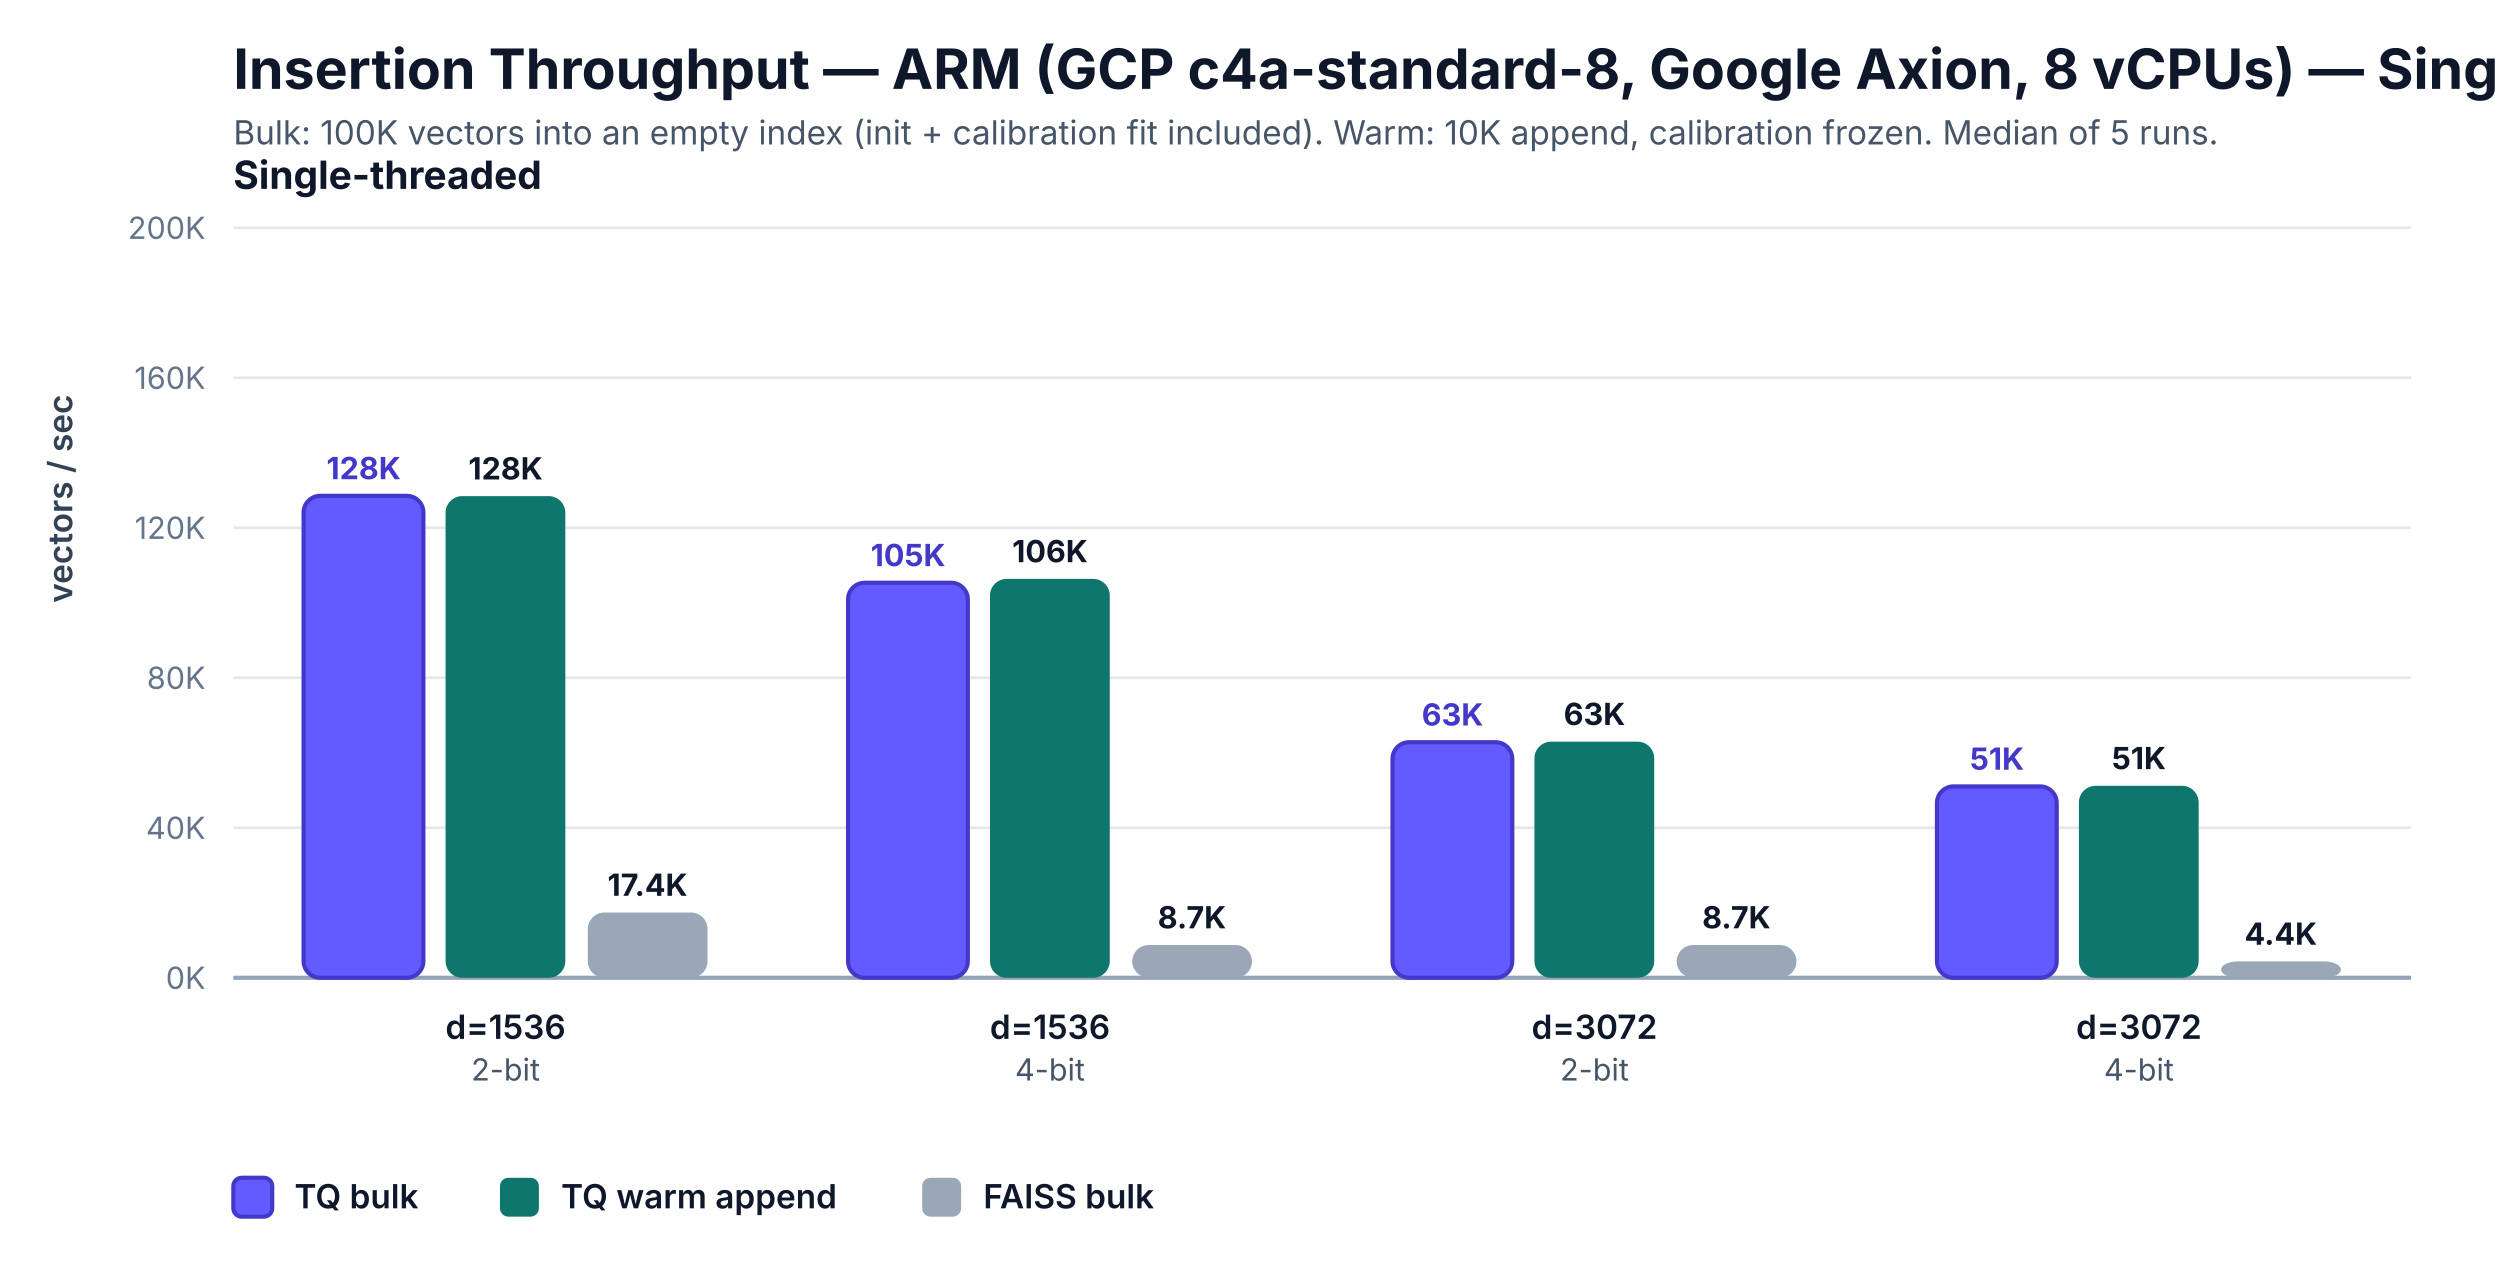
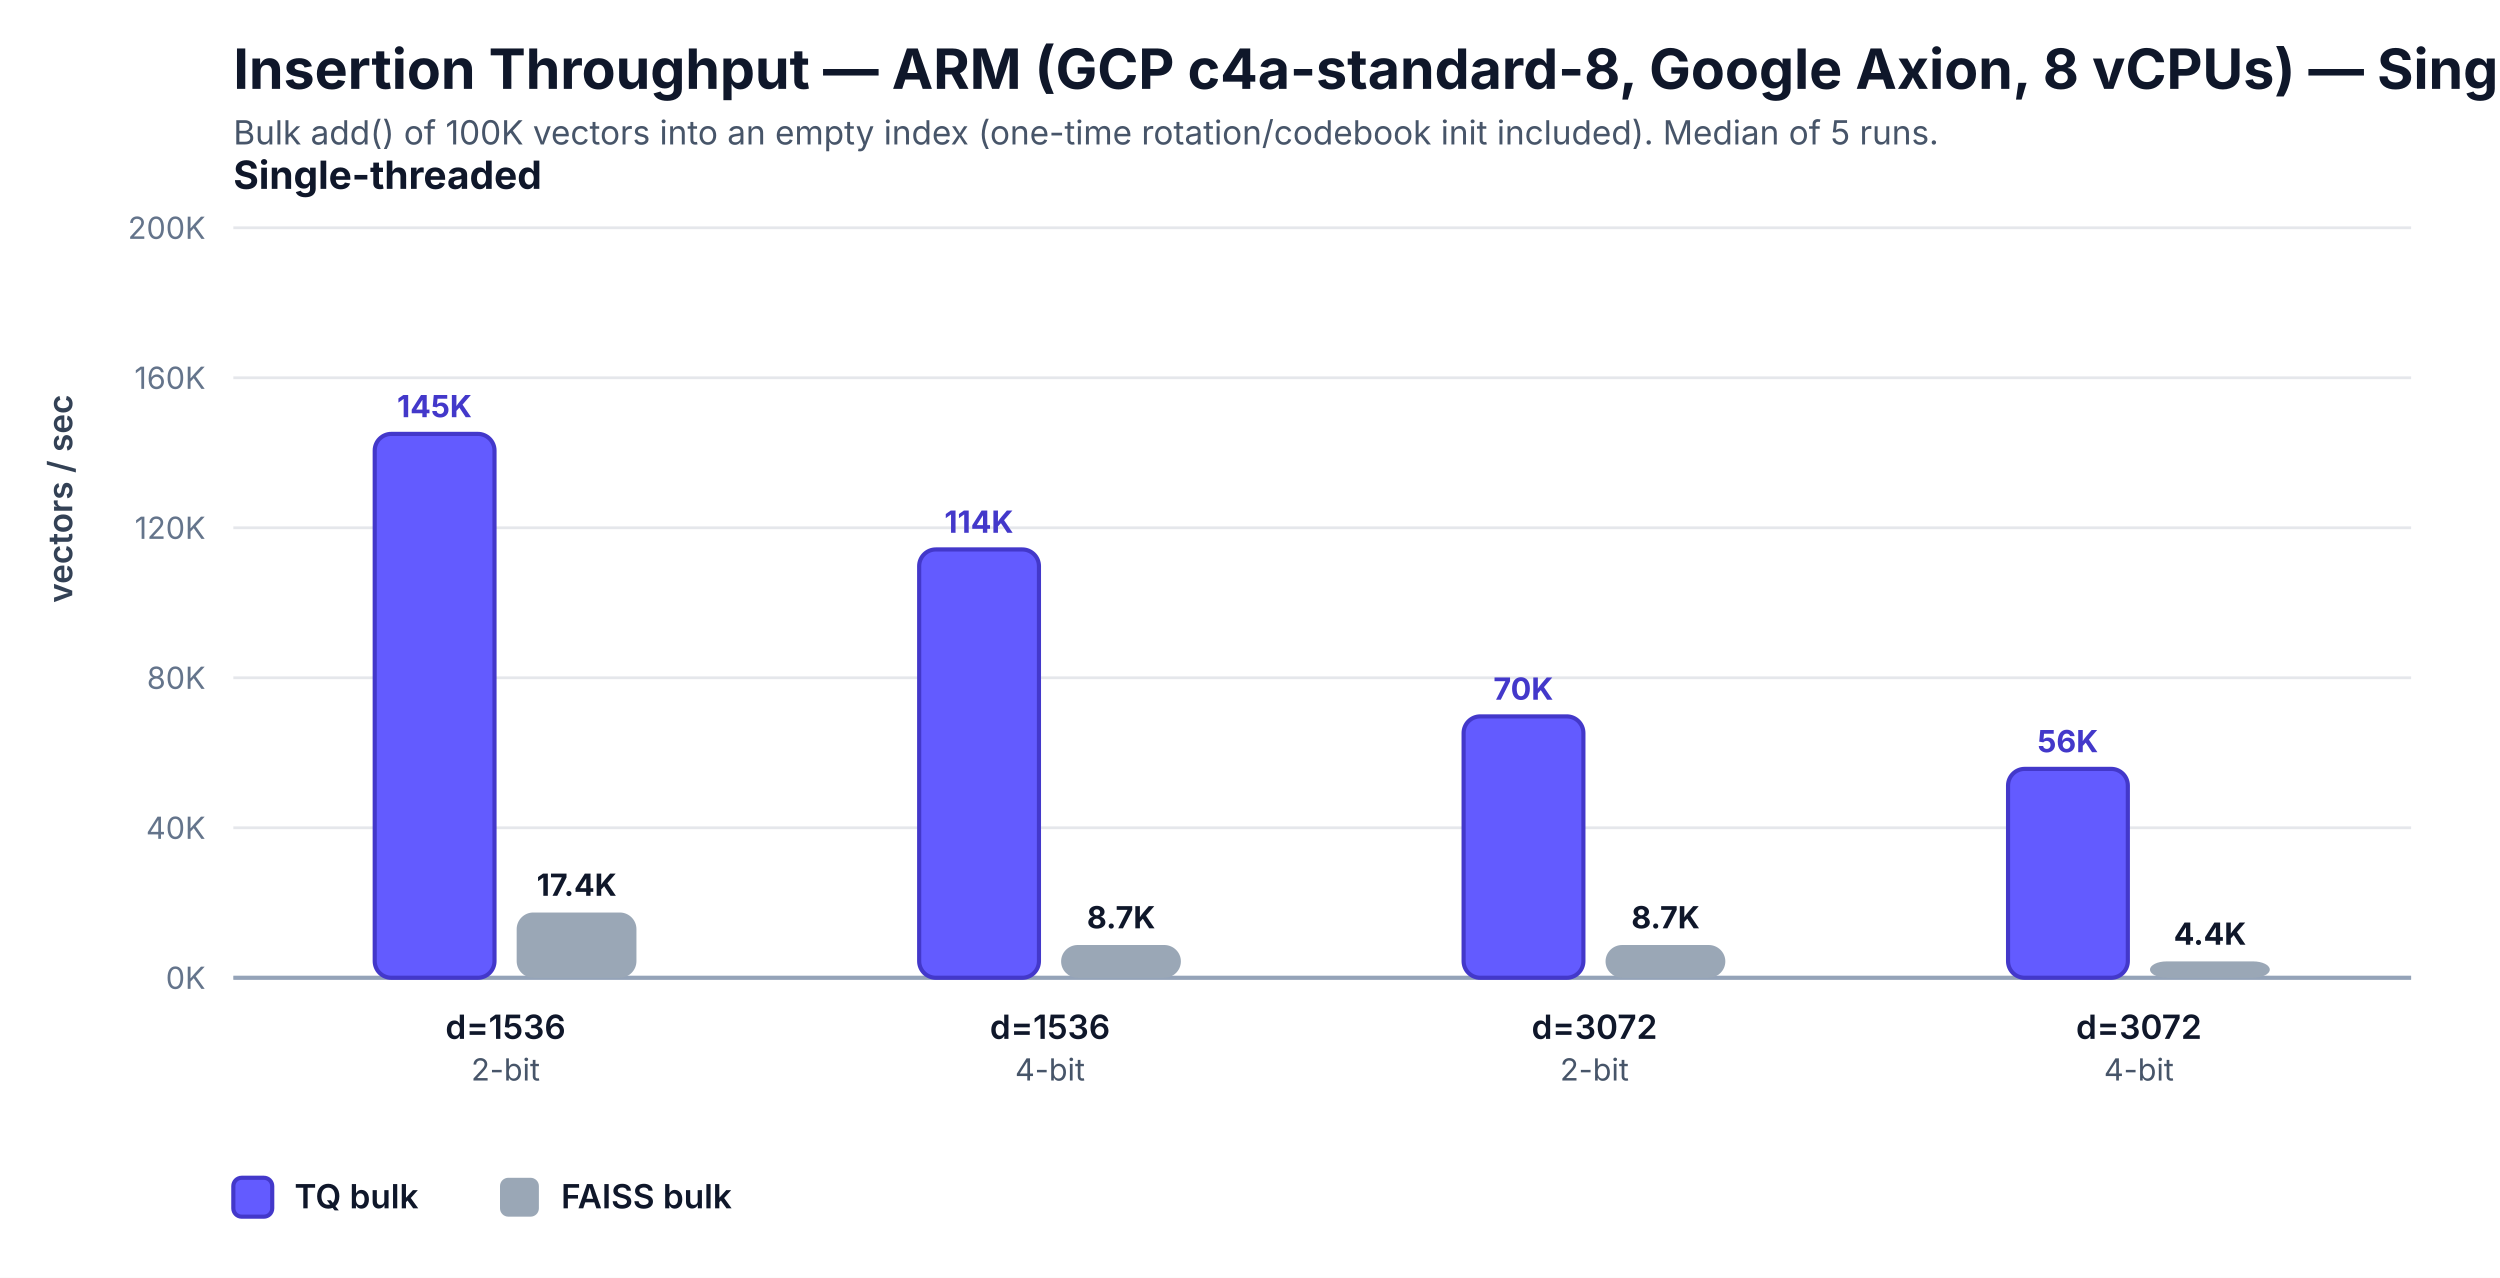
<svg xmlns="http://www.w3.org/2000/svg" width="900" height="460" viewBox="0 0 900 460" role="img" aria-label="Insertion Throughput — ARM (GCP c4a-standard-8, Google Axion, 8 vCPUs) — Single-threaded">
  <style>
  .title { font: 700 20px -apple-system, BlinkMacSystemFont, "Segoe UI", sans-serif; fill: #0f172a; }
  .subtitle { font: 400 12px -apple-system, BlinkMacSystemFont, "Segoe UI", sans-serif; fill: #475569; }
  .panel { font: 700 14px -apple-system, BlinkMacSystemFont, "Segoe UI", sans-serif; fill: #0f172a; }
  .label { font: 600 12px -apple-system, BlinkMacSystemFont, "Segoe UI", sans-serif; fill: #0f172a; }
  .secondary { font: 400 11px -apple-system, BlinkMacSystemFont, "Segoe UI", sans-serif; fill: #475569; }
  .tick { font: 400 11px -apple-system, BlinkMacSystemFont, "Segoe UI", sans-serif; fill: #64748b; }
  .value { font: 700 11px -apple-system, BlinkMacSystemFont, "Segoe UI", sans-serif; fill: #0f172a; }
  .value-accent { font: 700 11px -apple-system, BlinkMacSystemFont, "Segoe UI", sans-serif; fill: #4338ca; }
  .axis { font: 600 12px -apple-system, BlinkMacSystemFont, "Segoe UI", sans-serif; fill: #334155; }
  .legend { font: 600 12px -apple-system, BlinkMacSystemFont, "Segoe UI", sans-serif; fill: #0f172a; }
</style>
  <rect width="100%" height="100%" fill="#ffffff" />
  <text x="84" y="32" class="title">Insertion Throughput — ARM (GCP c4a-standard-8, Google Axion, 8 vCPUs) — Single-threaded</text>
-   <text x="84" y="52" class="subtitle">Bulk: 100K vectors into an empty index (init + calibration fit included). Warm: 10K append, calibration frozen. Median of 5 runs.</text>
+   <text x="84" y="52" class="subtitle">Bulk add() of 100K vectors into an empty index (one-time rotation/codebook init included). Median of 5 runs.</text>
  <line x1="84" y1="352.0" x2="868" y2="352.0" stroke="#e5e7eb" stroke-width="1" />
  <text x="74" y="356.0" text-anchor="end" class="tick">0K</text>
  <line x1="84" y1="298.0" x2="868" y2="298.0" stroke="#e5e7eb" stroke-width="1" />
  <text x="74" y="302.0" text-anchor="end" class="tick">40K</text>
  <line x1="84" y1="244.0" x2="868" y2="244.0" stroke="#e5e7eb" stroke-width="1" />
  <text x="74" y="248.0" text-anchor="end" class="tick">80K</text>
  <line x1="84" y1="190.0" x2="868" y2="190.0" stroke="#e5e7eb" stroke-width="1" />
  <text x="74" y="194.0" text-anchor="end" class="tick">120K</text>
  <line x1="84" y1="136.0" x2="868" y2="136.0" stroke="#e5e7eb" stroke-width="1" />
  <text x="74" y="140.0" text-anchor="end" class="tick">160K</text>
  <line x1="84" y1="82.0" x2="868" y2="82.0" stroke="#e5e7eb" stroke-width="1" />
  <text x="74" y="86.0" text-anchor="end" class="tick">200K</text>
  <line x1="84" y1="352.0" x2="868" y2="352.0" stroke="#94a3b8" stroke-width="1.5" />
  <text x="84" y="68" class="panel">Single-threaded</text>
-   <rect x="109.3" y="178.5" width="43.12" height="173.5" rx="6" fill="#635bff" stroke="#4338ca" stroke-width="1.5" />
-   <text x="130.9" y="172.5" text-anchor="middle" class="value-accent">128K</text>
-   <rect x="160.4" y="178.6" width="43.12" height="173.4" rx="6" fill="#0f766e" />
-   <text x="182.0" y="172.6" text-anchor="middle" class="value">128K</text>
-   <rect x="211.6" y="328.5" width="43.12" height="23.5" rx="6" fill="#9aa7b6" />
-   <text x="233.1" y="322.5" text-anchor="middle" class="value">17.4K</text>
+   <rect x="134.9" y="156.2" width="43.12" height="195.8" rx="6" fill="#635bff" stroke="#4338ca" stroke-width="1.5" />
+   <text x="156.4" y="150.2" text-anchor="middle" class="value-accent">145K</text>
+   <rect x="186.0" y="328.5" width="43.12" height="23.5" rx="6" fill="#9aa7b6" />
+   <text x="207.6" y="322.5" text-anchor="middle" class="value">17.4K</text>
  <text x="182.0" y="374" text-anchor="middle" class="label">d=1536</text>
  <text x="182.0" y="389" text-anchor="middle" class="secondary">2-bit</text>
-   <rect x="305.3" y="209.8" width="43.12" height="142.2" rx="6" fill="#635bff" stroke="#4338ca" stroke-width="1.5" />
-   <text x="326.9" y="203.8" text-anchor="middle" class="value-accent">105K</text>
-   <rect x="356.4" y="208.4" width="43.12" height="143.6" rx="6" fill="#0f766e" />
-   <text x="378.0" y="202.4" text-anchor="middle" class="value">106K</text>
-   <rect x="407.6" y="340.2" width="43.12" height="11.8" rx="6" fill="#9aa7b6" />
-   <text x="429.1" y="334.2" text-anchor="middle" class="value">8.7K</text>
+   <rect x="330.9" y="197.8" width="43.12" height="154.2" rx="6" fill="#635bff" stroke="#4338ca" stroke-width="1.5" />
+   <text x="352.4" y="191.8" text-anchor="middle" class="value-accent">114K</text>
+   <rect x="382.0" y="340.2" width="43.12" height="11.8" rx="6" fill="#9aa7b6" />
+   <text x="403.6" y="334.2" text-anchor="middle" class="value">8.7K</text>
  <text x="378.0" y="374" text-anchor="middle" class="label">d=1536</text>
  <text x="378.0" y="389" text-anchor="middle" class="secondary">4-bit</text>
-   <rect x="501.3" y="267.2" width="43.12" height="84.8" rx="6" fill="#635bff" stroke="#4338ca" stroke-width="1.5" />
-   <text x="522.9" y="261.2" text-anchor="middle" class="value-accent">63K</text>
-   <rect x="552.4" y="267.0" width="43.12" height="85.0" rx="6" fill="#0f766e" />
-   <text x="574.0" y="261.0" text-anchor="middle" class="value">63K</text>
-   <rect x="603.6" y="340.2" width="43.12" height="11.8" rx="6" fill="#9aa7b6" />
-   <text x="625.1" y="334.2" text-anchor="middle" class="value">8.7K</text>
+   <rect x="526.9" y="257.9" width="43.12" height="94.1" rx="6" fill="#635bff" stroke="#4338ca" stroke-width="1.5" />
+   <text x="548.4" y="251.9" text-anchor="middle" class="value-accent">70K</text>
+   <rect x="578.0" y="340.2" width="43.12" height="11.8" rx="6" fill="#9aa7b6" />
+   <text x="599.6" y="334.2" text-anchor="middle" class="value">8.7K</text>
  <text x="574.0" y="374" text-anchor="middle" class="label">d=3072</text>
  <text x="574.0" y="389" text-anchor="middle" class="secondary">2-bit</text>
-   <rect x="697.3" y="283.1" width="43.12" height="68.9" rx="6" fill="#635bff" stroke="#4338ca" stroke-width="1.5" />
-   <text x="718.9" y="277.1" text-anchor="middle" class="value-accent">51K</text>
-   <rect x="748.4" y="282.9" width="43.12" height="69.1" rx="6" fill="#0f766e" />
-   <text x="770.0" y="276.9" text-anchor="middle" class="value">51K</text>
-   <rect x="799.6" y="346.1" width="43.12" height="5.9" rx="6" fill="#9aa7b6" />
-   <text x="821.1" y="340.1" text-anchor="middle" class="value">4.4K</text>
+   <rect x="722.9" y="276.8" width="43.12" height="75.2" rx="6" fill="#635bff" stroke="#4338ca" stroke-width="1.5" />
+   <text x="744.4" y="270.8" text-anchor="middle" class="value-accent">56K</text>
+   <rect x="774.0" y="346.1" width="43.12" height="5.9" rx="6" fill="#9aa7b6" />
+   <text x="795.6" y="340.1" text-anchor="middle" class="value">4.4K</text>
  <text x="770.0" y="374" text-anchor="middle" class="label">d=3072</text>
  <text x="770.0" y="389" text-anchor="middle" class="secondary">4-bit</text>
  <text x="26" y="217.0" transform="rotate(-90, 26, 217.0)" class="axis">vectors / sec</text>
  <rect x="84" y="424" width="14" height="14" rx="3" fill="#635bff" stroke="#4338ca" stroke-width="1.5" />
  <text x="106" y="435" class="legend">TQ bulk</text>
-   <rect x="180" y="424" width="14" height="14" rx="3" fill="#0f766e" />
-   <text x="202" y="435" class="legend">TQ warm append</text>
-   <rect x="332" y="424" width="14" height="14" rx="3" fill="#9aa7b6" />
-   <text x="354" y="435" class="legend">FAISS bulk</text>
+   <rect x="180" y="424" width="14" height="14" rx="3" fill="#9aa7b6" />
+   <text x="202" y="435" class="legend">FAISS bulk</text>
</svg>
